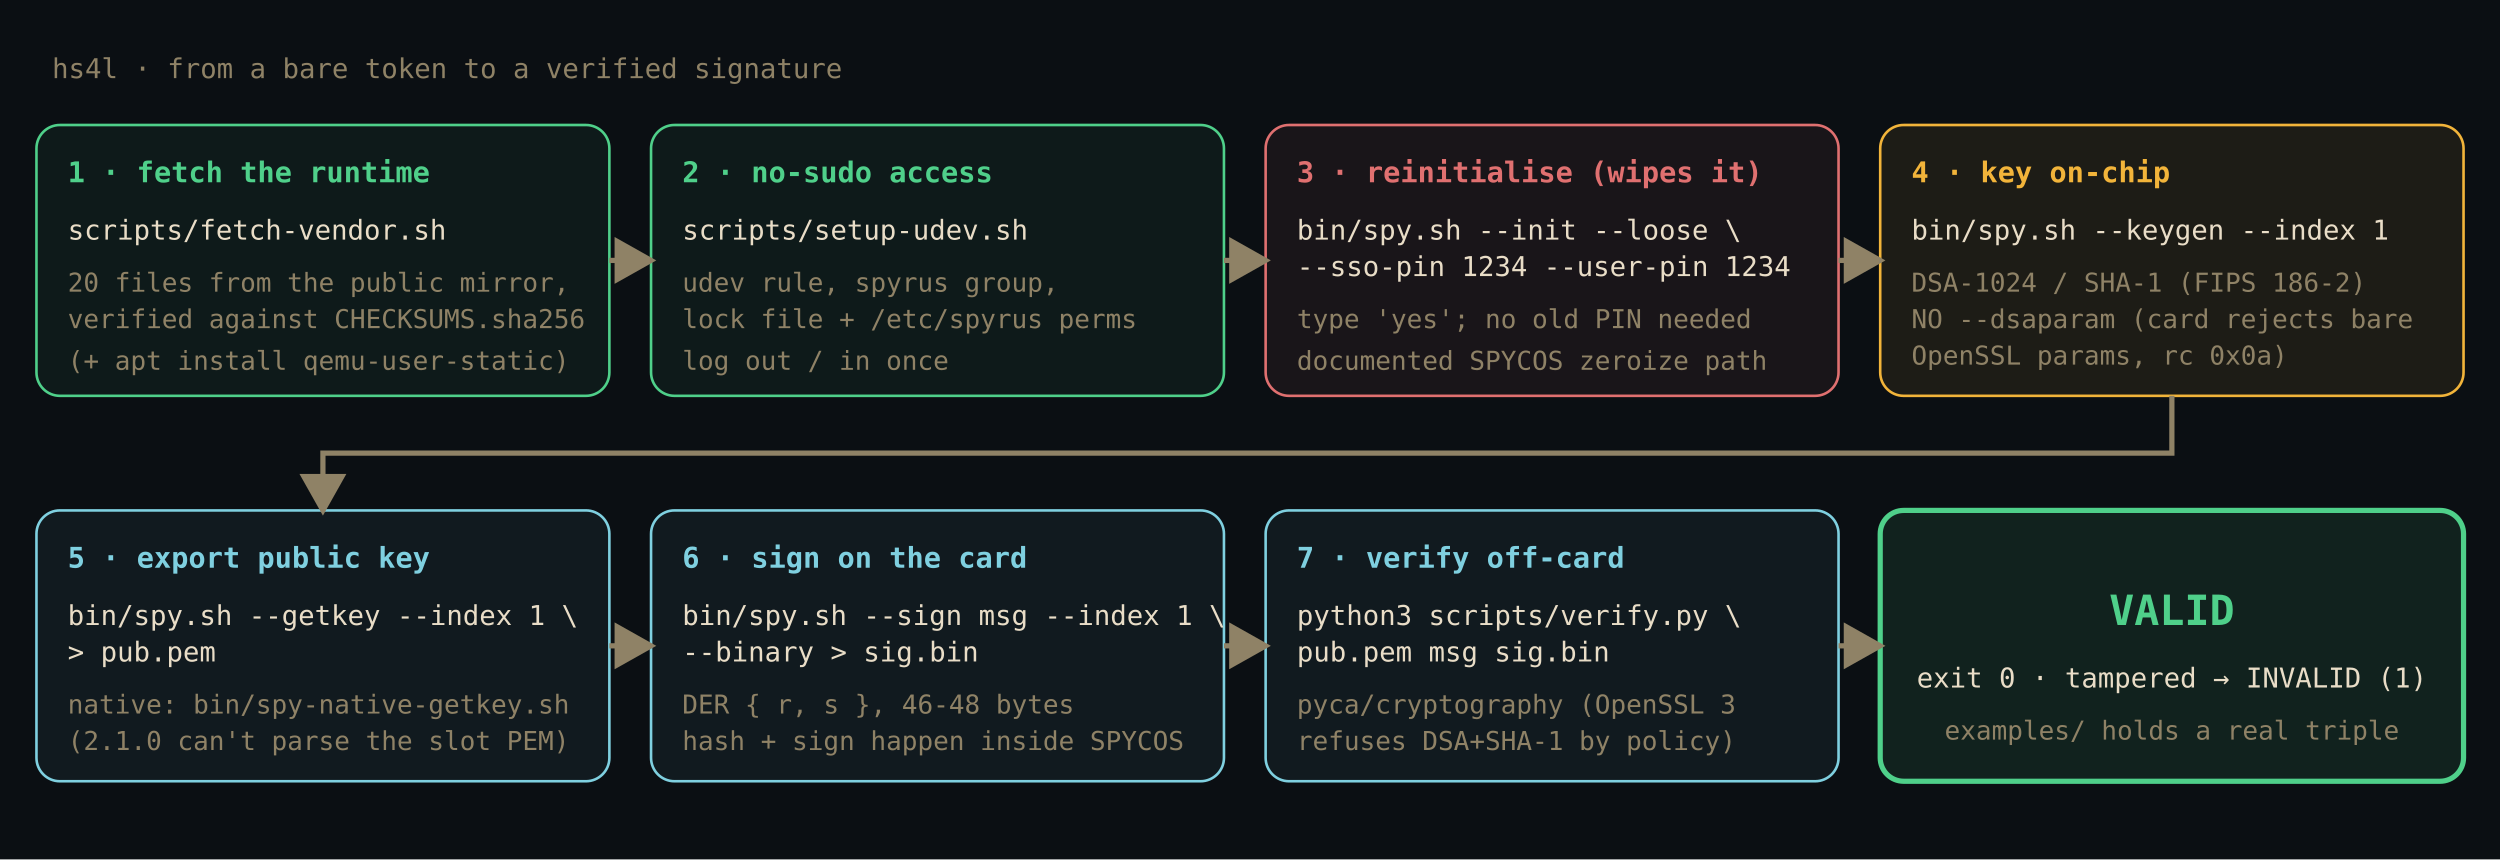
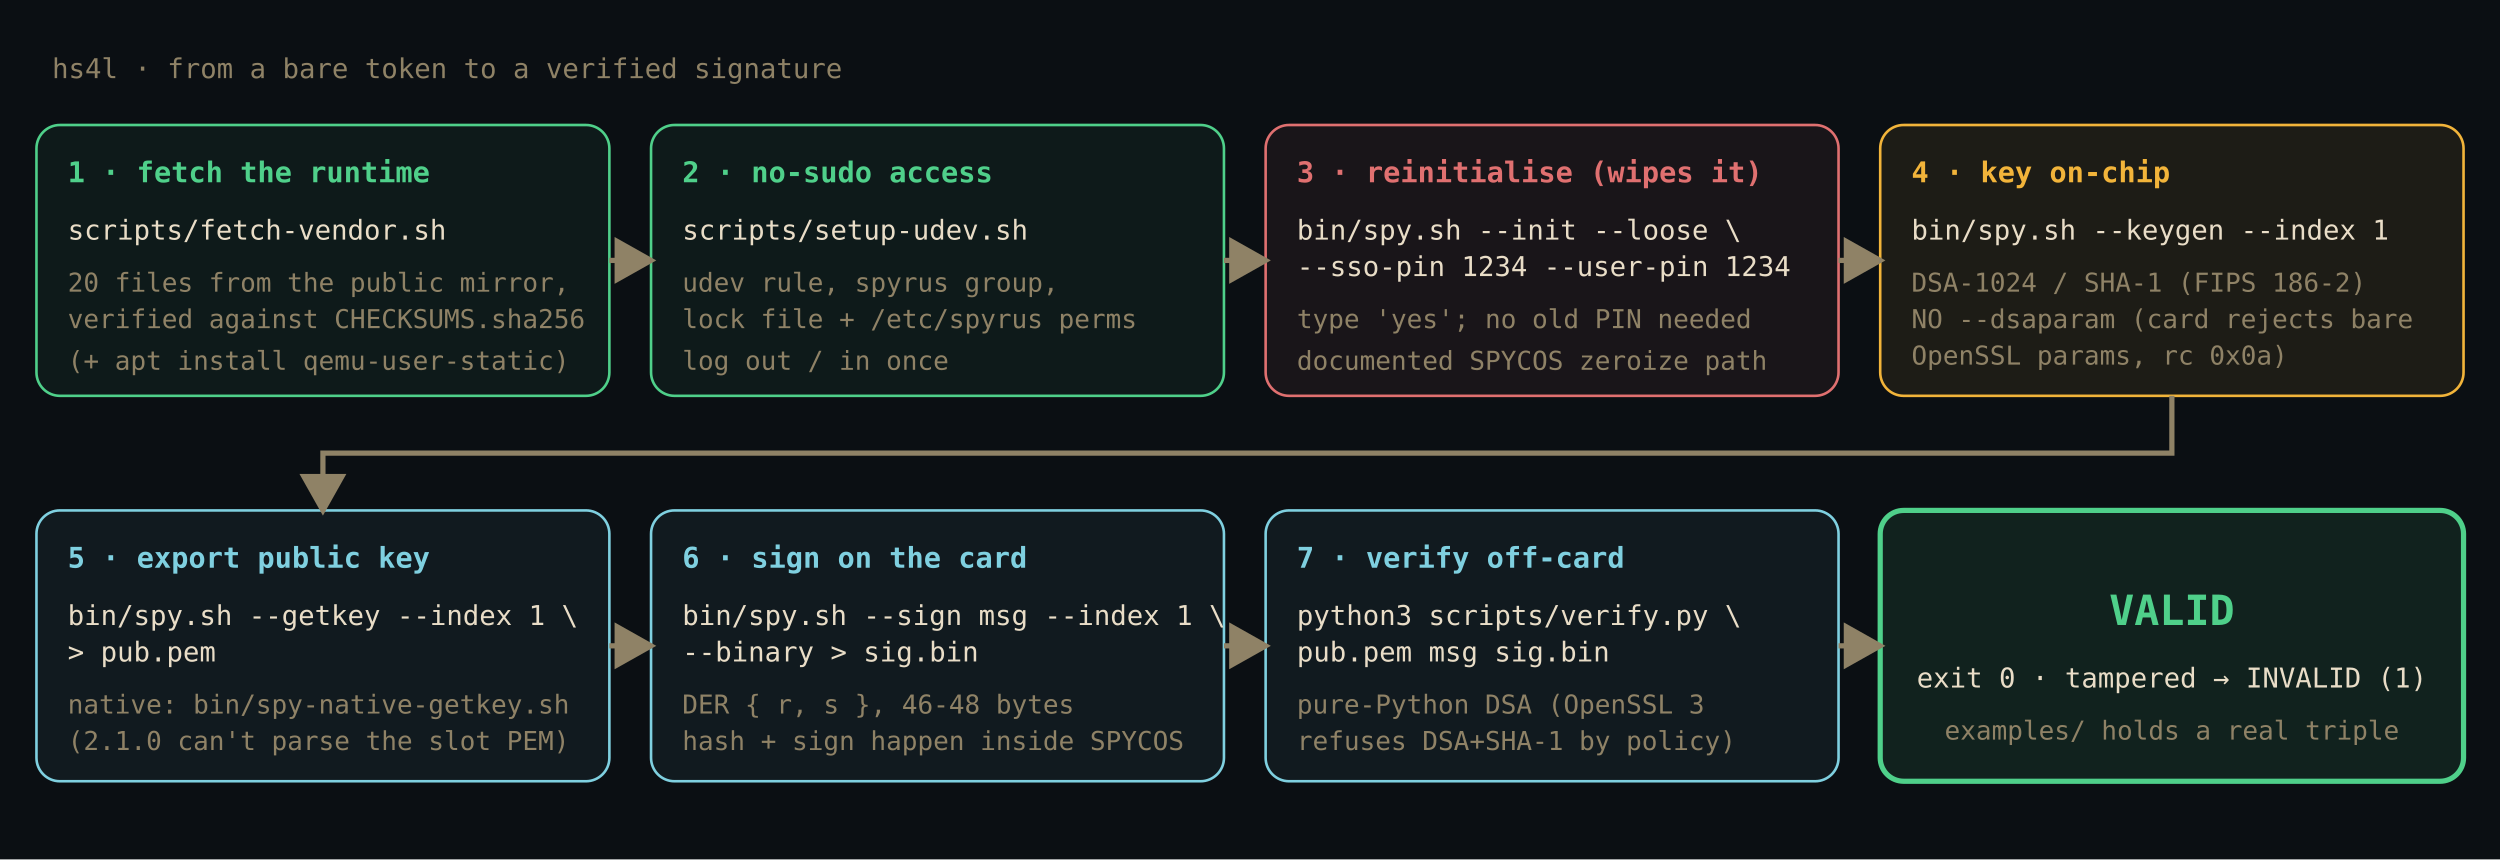
<svg xmlns="http://www.w3.org/2000/svg" viewBox="0 0 960 330" width="960" height="330" font-family="ui-monospace,Menlo,Consolas,monospace" role="img" aria-label="The hs4l workflow in seven steps: fetch the vendor runtime, run setup-udev.sh, initialise the token with --init --loose and two PINs, generate a DSA key on-chip with --keygen (no --dsaparam), export the public key with --getkey, sign a file with --sign --binary, and verify off-card with scripts/verify.py which prints VALID.">
  <rect x="0" y="0" width="960" height="330" fill="#0b0f13" />
  <defs>
    <marker id="a" markerWidth="9" markerHeight="9" refX="7" refY="4.5" orient="auto">
      <path d="M0,0 L8,4.5 L0,9 z" fill="#8f8266" />
    </marker>
  </defs>
  <text x="20" y="30" fill="#8f8266" font-size="10.5">hs4l · from a bare token to a verified signature</text>
  <rect x="14" y="48" width="220" height="104" rx="9" fill="#4fd08a" fill-opacity="0.06" stroke="#4fd08a" />
  <text x="26" y="70" fill="#4fd08a" font-size="11" font-weight="600">1 · fetch the runtime</text>
  <text x="26" y="92" fill="#e9ddc7" font-size="10.5">scripts/fetch-vendor.sh</text>
  <text x="26" y="112" fill="#8f8266" font-size="10">20 files from the public mirror,</text>
  <text x="26" y="126" fill="#8f8266" font-size="10">verified against CHECKSUMS.sha256</text>
  <text x="26" y="142" fill="#8f8266" font-size="10">(+ apt install qemu-user-static)</text>
  <rect x="250" y="48" width="220" height="104" rx="9" fill="#4fd08a" fill-opacity="0.06" stroke="#4fd08a" />
  <text x="262" y="70" fill="#4fd08a" font-size="11" font-weight="600">2 · no-sudo access</text>
  <text x="262" y="92" fill="#e9ddc7" font-size="10.5">scripts/setup-udev.sh</text>
  <text x="262" y="112" fill="#8f8266" font-size="10">udev rule, spyrus group,</text>
  <text x="262" y="126" fill="#8f8266" font-size="10">lock file + /etc/spyrus perms</text>
  <text x="262" y="142" fill="#8f8266" font-size="10">log out / in once</text>
  <rect x="486" y="48" width="220" height="104" rx="9" fill="#e07070" fill-opacity="0.07" stroke="#e07070" />
  <text x="498" y="70" fill="#e07070" font-size="11" font-weight="600">3 · reinitialise (wipes it)</text>
  <text x="498" y="92" fill="#e9ddc7" font-size="10.5">bin/spy.sh --init --loose \</text>
  <text x="498" y="106" fill="#e9ddc7" font-size="10.5">  --sso-pin 1234 --user-pin 1234</text>
  <text x="498" y="126" fill="#8f8266" font-size="10">type 'yes'; no old PIN needed</text>
  <text x="498" y="142" fill="#8f8266" font-size="10">documented SPYCOS zeroize path</text>
  <rect x="722" y="48" width="224" height="104" rx="9" fill="#f2b43a" fill-opacity="0.08" stroke="#f2b43a" />
  <text x="734" y="70" fill="#f2b43a" font-size="11" font-weight="600">4 · key on-chip</text>
  <text x="734" y="92" fill="#e9ddc7" font-size="10.5">bin/spy.sh --keygen --index 1</text>
  <text x="734" y="112" fill="#8f8266" font-size="10">DSA-1024 / SHA-1 (FIPS 186-2)</text>
  <text x="734" y="126" fill="#8f8266" font-size="10">NO --dsaparam (card rejects bare</text>
  <text x="734" y="140" fill="#8f8266" font-size="10">OpenSSL params, rc 0x0a)</text>
  <rect x="14" y="196" width="220" height="104" rx="9" fill="#7fd0e0" fill-opacity="0.06" stroke="#7fd0e0" />
  <text x="26" y="218" fill="#7fd0e0" font-size="11" font-weight="600">5 · export public key</text>
  <text x="26" y="240" fill="#e9ddc7" font-size="10.5">bin/spy.sh --getkey --index 1 \</text>
  <text x="26" y="254" fill="#e9ddc7" font-size="10.5">  &gt; pub.pem</text>
  <text x="26" y="274" fill="#8f8266" font-size="10">native: bin/spy-native-getkey.sh</text>
  <text x="26" y="288" fill="#8f8266" font-size="10">(2.1.0 can't parse the slot PEM)</text>
  <rect x="250" y="196" width="220" height="104" rx="9" fill="#7fd0e0" fill-opacity="0.06" stroke="#7fd0e0" />
  <text x="262" y="218" fill="#7fd0e0" font-size="11" font-weight="600">6 · sign on the card</text>
  <text x="262" y="240" fill="#e9ddc7" font-size="10.5">bin/spy.sh --sign msg --index 1 \</text>
  <text x="262" y="254" fill="#e9ddc7" font-size="10.5">  --binary &gt; sig.bin</text>
  <text x="262" y="274" fill="#8f8266" font-size="10">DER { r, s }, 46-48 bytes</text>
  <text x="262" y="288" fill="#8f8266" font-size="10">hash + sign happen inside SPYCOS</text>
  <rect x="486" y="196" width="220" height="104" rx="9" fill="#7fd0e0" fill-opacity="0.06" stroke="#7fd0e0" />
  <text x="498" y="218" fill="#7fd0e0" font-size="11" font-weight="600">7 · verify off-card</text>
  <text x="498" y="240" fill="#e9ddc7" font-size="10.5">python3 scripts/verify.py \</text>
  <text x="498" y="254" fill="#e9ddc7" font-size="10.5">  pub.pem msg sig.bin</text>
-   <text x="498" y="274" fill="#8f8266" font-size="10">pyca/cryptography (OpenSSL 3</text>
+   <text x="498" y="274" fill="#8f8266" font-size="10">pure-Python DSA (OpenSSL 3</text>
  <text x="498" y="288" fill="#8f8266" font-size="10">refuses DSA+SHA-1 by policy)</text>
  <rect x="722" y="196" width="224" height="104" rx="9" fill="#4fd08a" fill-opacity="0.10" stroke="#4fd08a" stroke-width="2" />
  <text x="834" y="240" text-anchor="middle" fill="#4fd08a" font-size="16" font-weight="700">VALID</text>
  <text x="834" y="264" text-anchor="middle" fill="#e9ddc7" font-size="10.5">exit 0 · tampered → INVALID (1)</text>
  <text x="834" y="284" text-anchor="middle" fill="#8f8266" font-size="10">examples/ holds a real triple</text>
  <line x1="234" y1="100" x2="250" y2="100" stroke="#8f8266" stroke-width="2" marker-end="url(#a)" />
  <line x1="470" y1="100" x2="486" y2="100" stroke="#8f8266" stroke-width="2" marker-end="url(#a)" />
  <line x1="706" y1="100" x2="722" y2="100" stroke="#8f8266" stroke-width="2" marker-end="url(#a)" />
  <path d="M834,152 L834,174 L124,174 L124,196" fill="none" stroke="#8f8266" stroke-width="2" marker-end="url(#a)" />
  <line x1="234" y1="248" x2="250" y2="248" stroke="#8f8266" stroke-width="2" marker-end="url(#a)" />
  <line x1="470" y1="248" x2="486" y2="248" stroke="#8f8266" stroke-width="2" marker-end="url(#a)" />
  <line x1="706" y1="248" x2="722" y2="248" stroke="#8f8266" stroke-width="2" marker-end="url(#a)" />
</svg>
